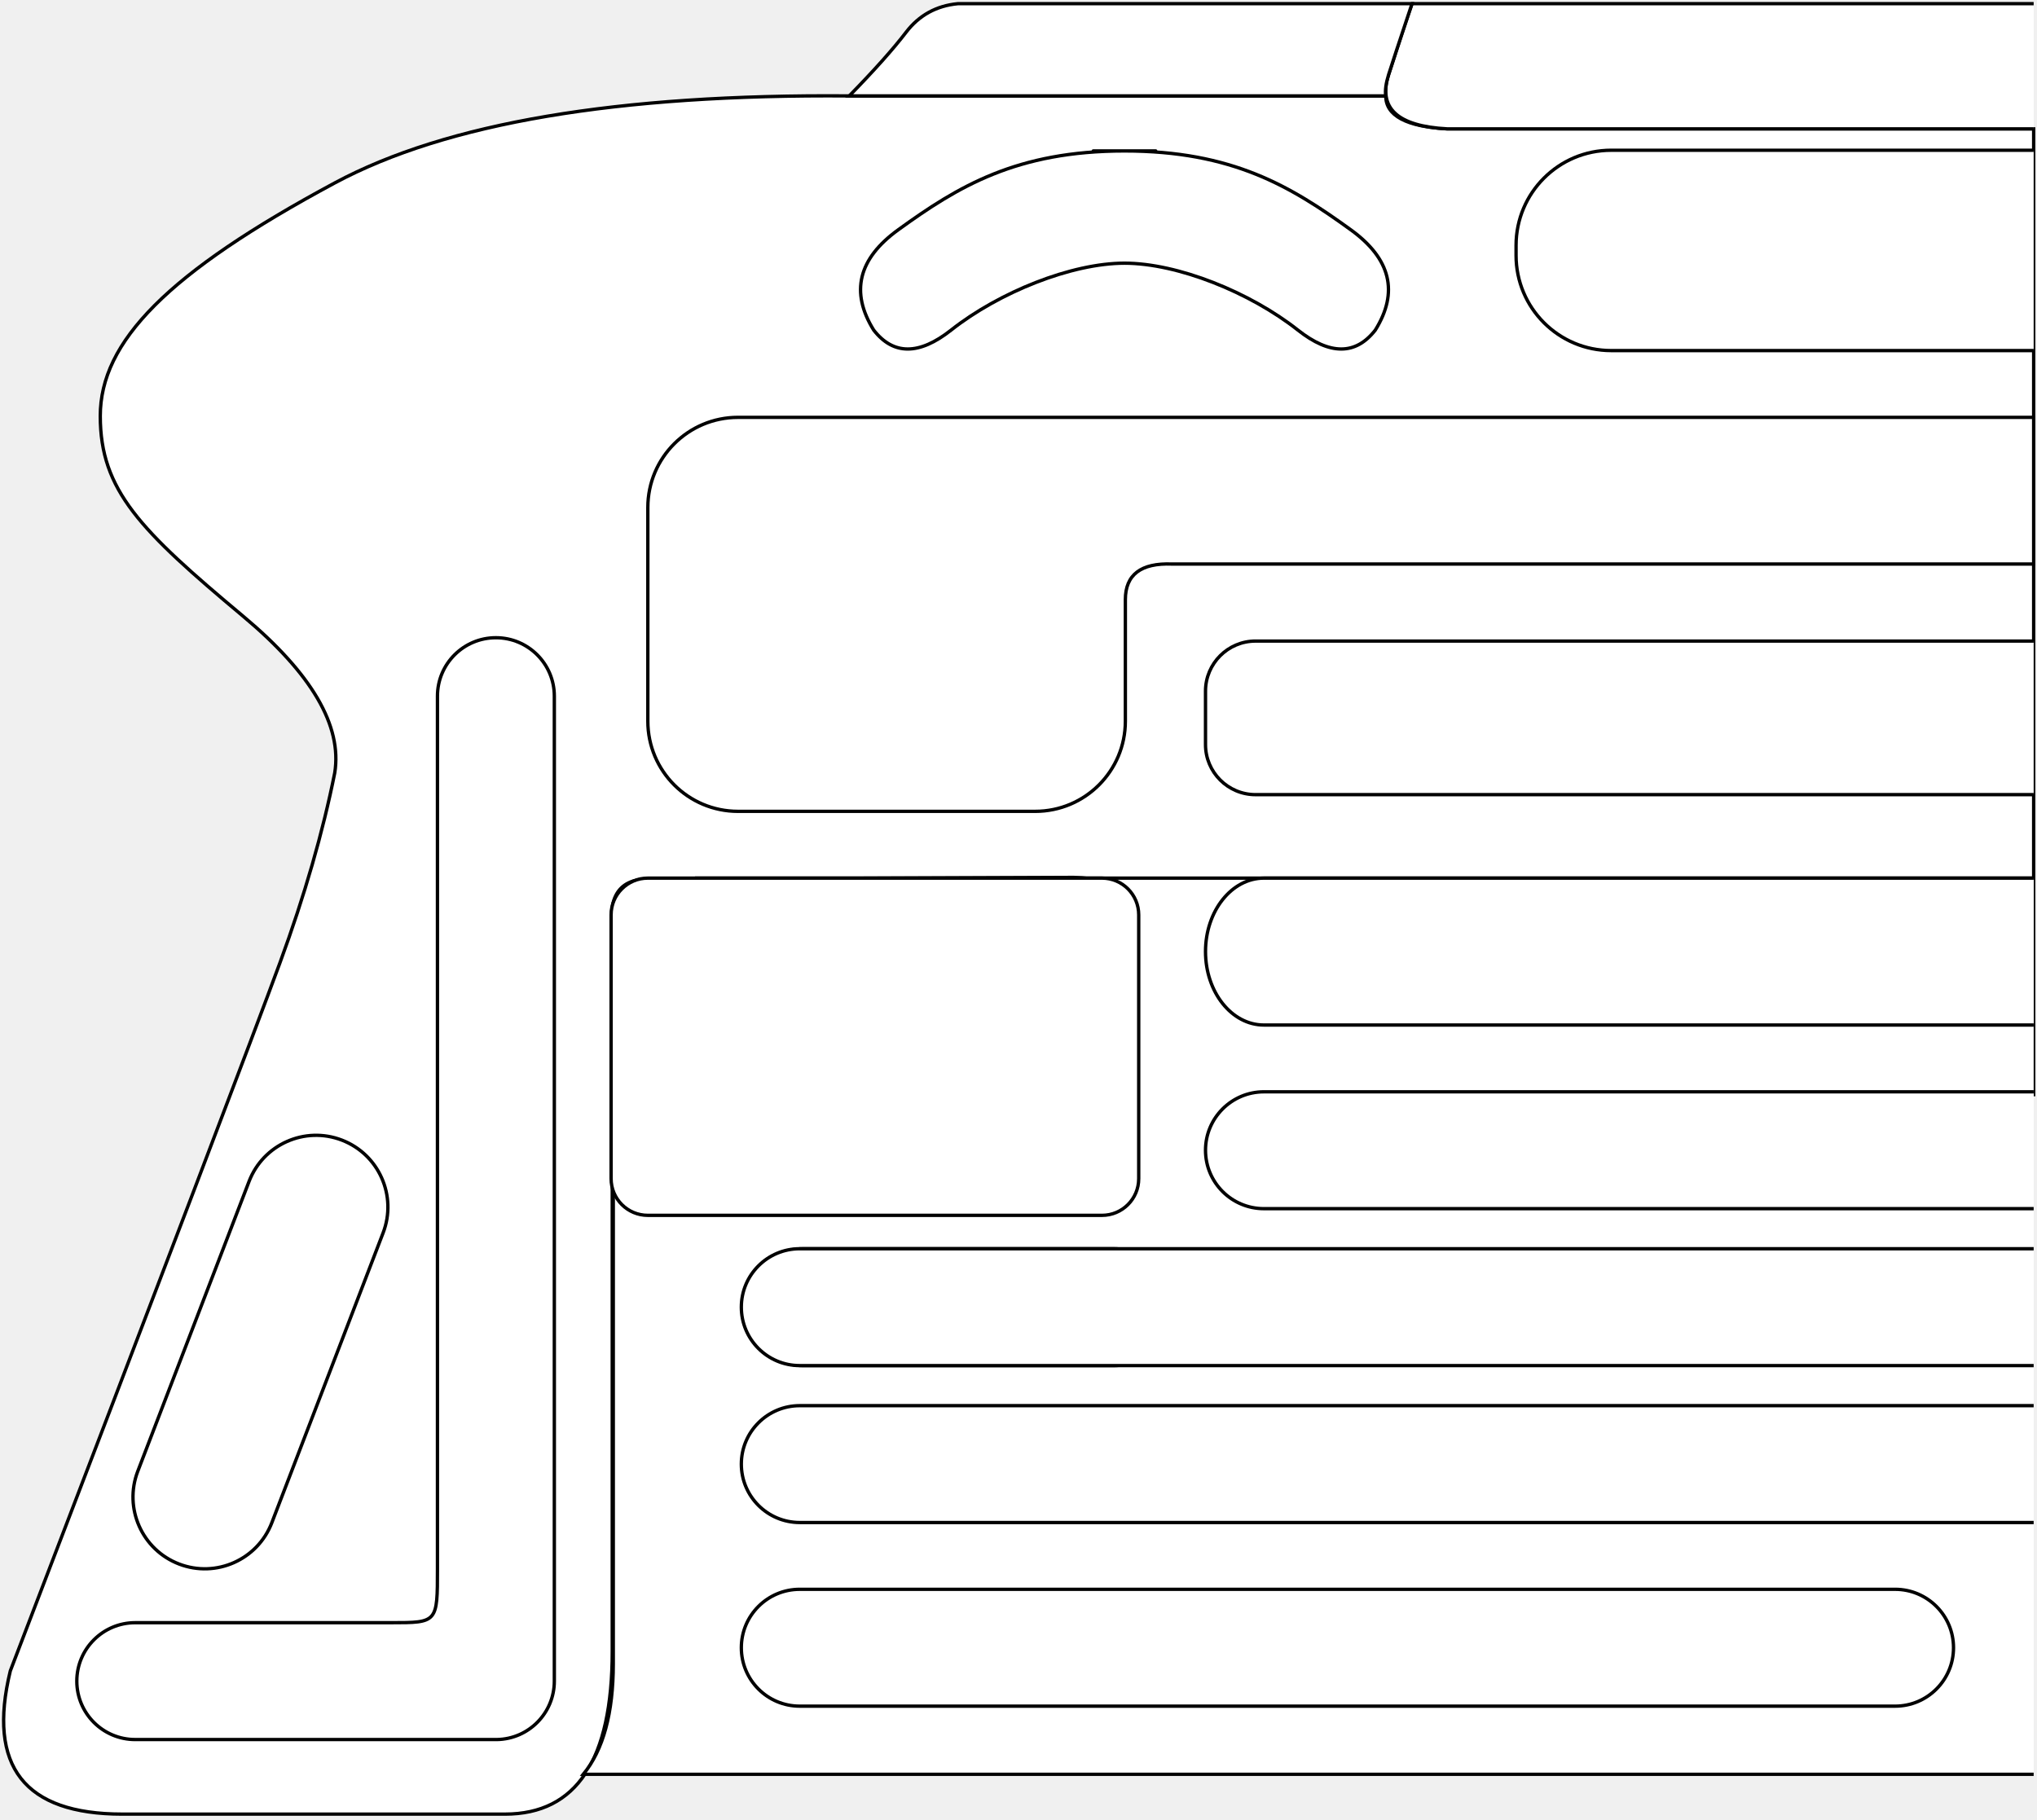
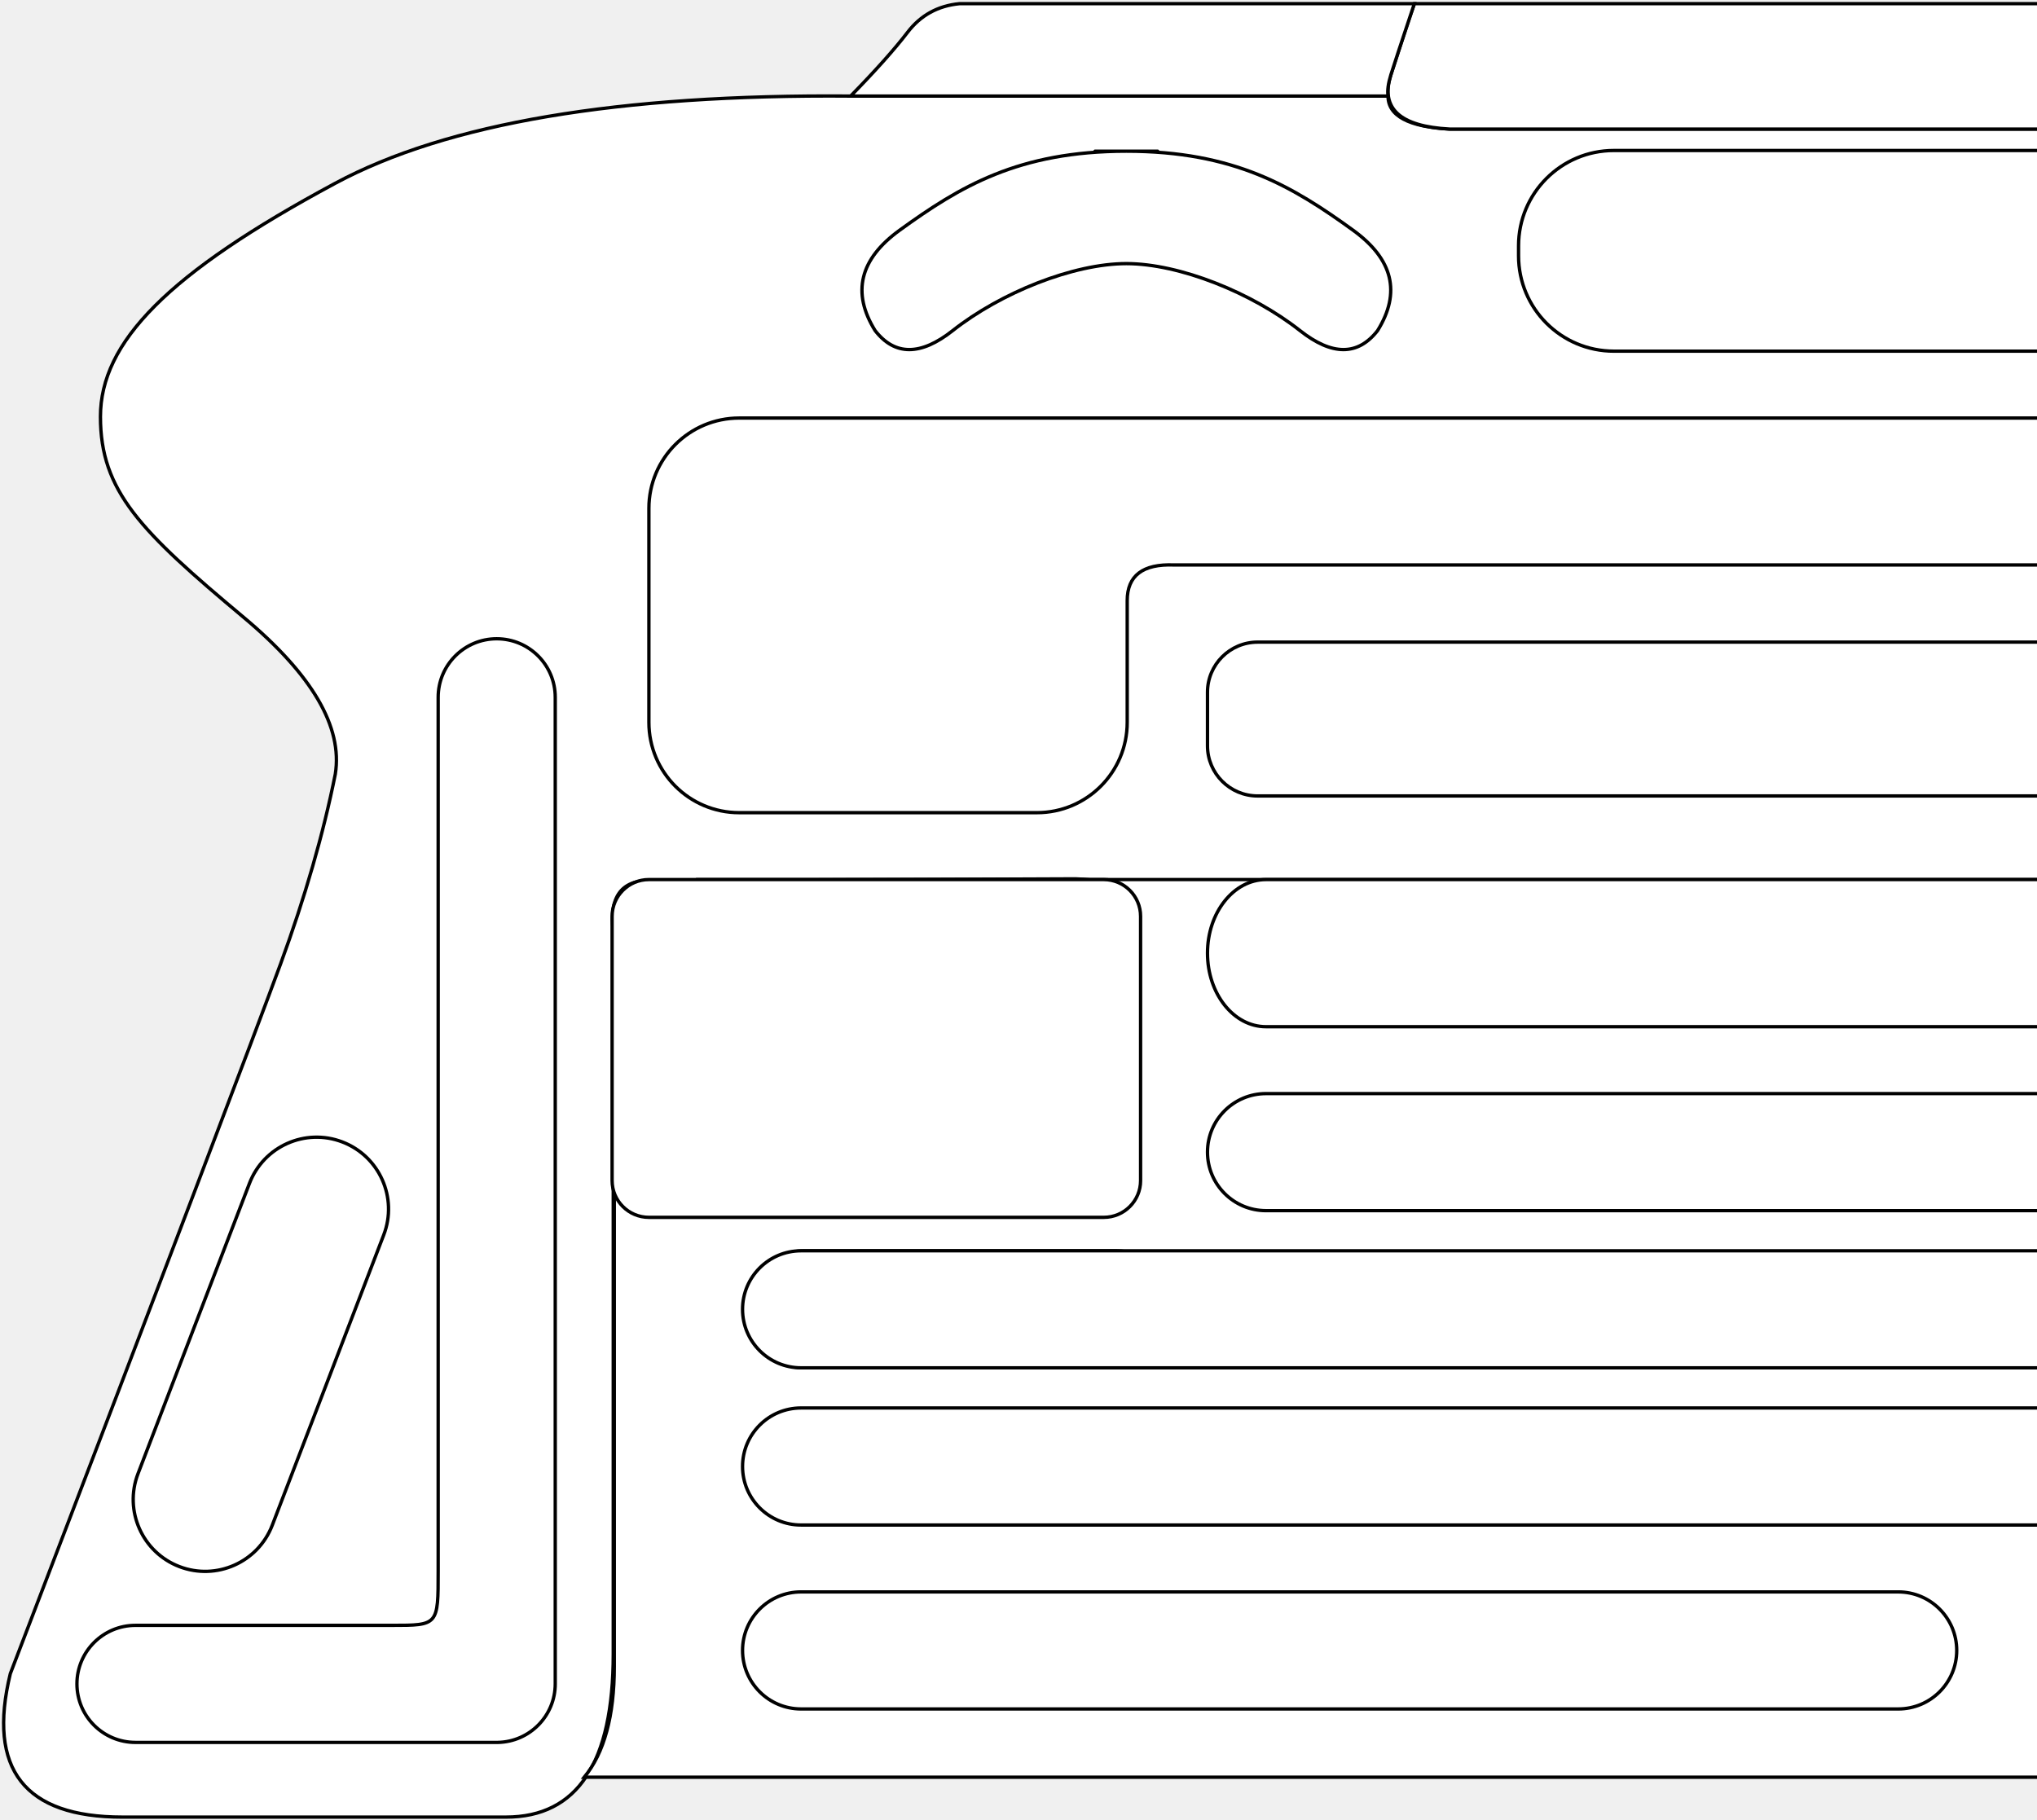
- <svg xmlns="http://www.w3.org/2000/svg" width="610px" height="545px" viewBox="0 0 610 545" version="1.1">
+ <svg xmlns="http://www.w3.org/2000/svg" width="609px" height="544px" viewBox="0 0 609 544" version="1.1">
  <g id="Page-1" stroke="none" stroke-width="1" fill="none" fill-rule="evenodd">
-     <g id="WOODOCHANGE2" transform="translate(1.085391, 1.09897)" fill="#FFFFFF" stroke="#000000">
-       <path d="M607.915,37.496 L432.337,37.496 C420.042,36.839 413.894,33.55 413.894,27.629 C413.894,27.629 360.339,27.629 253.23,27.629 C183.928,27.062 132.571,35.749 99.159,53.69 C49.042,80.602 28.944,101.251 28.944,123.511 C28.944,145.77 40.94,157.718 71.739,183.476 C92.272,200.648 101.412,216.278 99.159,230.366 C95.594,248.192 90.133,267.133 82.775,287.187 C75.418,307.241 48.492,377.963 1.999,499.351 C-4.951,527.941 6.223,542.236 35.522,542.236 C64.82,542.236 103.031,542.236 150.154,542.236 C171.555,542.236 182.256,525.987 182.256,493.488 C182.256,460.988 182.256,388.937 182.256,277.335 C181.003,267.22 184.59,262.163 193.015,262.163 C201.441,262.163 243.927,262.004 320.475,261.686 C333.71,262.004 340.328,267.22 340.328,277.335 C340.328,287.449 340.328,298.974 340.328,311.908 C339.81,321.798 342.953,326.743 349.756,326.743 C356.56,326.743 442.613,326.743 607.915,326.743 L607.915,37.496 Z" id="board" />
-       <path d="M607.915,530.308 L173.592,530.308 C179.577,523.01 182.569,511.968 182.569,497.182 C182.569,483.434 182.569,414.675 182.569,290.904 C182.569,284.668 190.792,275.001 207.237,261.901 L607.915,261.901" id="board" />
-       <path d="M39.415,519.901 C29.75,519.901 21.915,512.066 21.915,502.401 C21.915,492.736 29.75,484.901 39.415,484.901 C73.466,484.901 99.005,484.901 116.03,484.901 C129.915,484.901 129.915,484.901 129.915,468.745 C129.915,410.669 129.915,323.554 129.915,207.401 C129.915,197.736 137.75,189.901 147.415,189.901 C157.08,189.901 164.915,197.736 164.915,207.401 L164.915,502.401 C164.915,511.956 157.257,519.723 147.743,519.901 L147.415,519.901 L39.415,519.901 Z" id="h15" />
-       <rect id="h14" transform="translate(76.90669, 403.847) rotate(21) translate(-76.90669, -403.847) " x="55.407" y="335.847" width="43" height="136" rx="21.5" />
-       <path d="M607.915,236.901 L374.915,236.901 C366.63,236.901 359.915,230.185 359.915,221.901 L359.915,205.901 C359.915,197.617 366.63,190.901 374.915,190.901 L607.915,190.901" id="h6" />
-       <rect id="h7" x="181.915" y="261.901" width="158" height="101" rx="11" />
-       <path d="M607.915,123.901 L607.915,167.832 L349.915,167.832 C340.581,167.463 335.915,171.019 335.915,178.501 L335.915,214.901 C335.915,229.813 323.826,241.901 308.915,241.901 L219.915,241.901 C205.003,241.901 192.915,229.813 192.915,214.901 L192.915,150.901 C192.915,135.989 205.003,123.901 219.915,123.901 L607.915,123.901 Z" id="h5" />
-       <rect id="h13" x="220.915" y="474.901" width="363" height="35" rx="17.5" />
-       <path d="M607.915,454.901 L238.415,454.901 C228.75,454.901 220.915,447.066 220.915,437.401 C220.915,427.736 228.75,419.901 238.415,419.901 L607.915,419.901" id="h12" />
-       <rect id="h11" x="221.915" y="372.901" width="128" height="35" rx="17.5" />
-       <path d="M607.915,407.901 L238.415,407.901 C228.75,407.901 220.915,400.066 220.915,390.401 C220.915,380.736 228.75,372.901 238.415,372.901 L607.915,372.901" id="h10" />
-       <path d="M607.915,360.901 L377.415,360.901 C367.75,360.901 359.915,353.066 359.915,343.401 C359.915,333.736 367.75,325.901 377.415,325.901 L607.915,325.901" id="h9" />
-       <path d="M607.915,305.901 L377.415,305.901 C367.75,305.901 359.915,296.051 359.915,283.901 C359.915,271.751 367.75,261.901 377.415,261.901 L607.915,261.901" id="h8" />
-       <path d="M607.915,103.901 L481.415,103.901 C465.674,103.901 452.915,91.141 452.915,75.401 L452.915,72.401 C452.915,56.661 465.674,43.901 481.415,43.901 L607.915,43.901" id="h4" />
-       <path d="M335.702,77.723 C319.775,77.723 298.104,86.424 283.739,97.76 C274.162,105.318 266.433,105.318 260.551,97.76 C253.485,86.395 255.934,76.383 267.899,67.723 C285.846,54.732 303.352,44.108 335.702,44.108 C368.052,44.108 303.266,44.108 335.616,44.108 C367.965,44.108 385.471,54.732 403.419,67.723 C415.384,76.383 417.833,86.395 410.767,97.76 C404.885,105.318 397.156,105.318 387.579,97.76 C373.214,86.424 351.543,77.723 335.616,77.723" id="h3" />
-       <path d="M607.915,37.496 L432.337,37.496 C417.398,36.719 411.534,31.307 414.746,21.259 C417.959,11.212 420.296,4.125 421.76,-1.13686838e-13 L607.915,-1.13686838e-13" id="h2" />
-       <path d="M421.76,0 L285.775,0 C279.318,0.62 274.148,3.468 270.264,8.542 C266.381,13.617 260.703,19.979 253.23,27.629 L413.894,27.629 C413.653,25.985 413.937,23.862 414.746,21.259 C415.556,18.657 417.894,11.57 421.76,0 Z" id="h1" />
+     <g id="WOODOCHANGE2" transform="translate(1, 1)" fill="#FFFFFF" fill-rule="nonzero" stroke="#000000">
+       <path d="M608,37.595 L432.423,37.595 C420.127,36.938 413.979,33.649 413.979,27.728 C413.979,27.728 360.425,27.728 253.316,27.728 C184.014,27.161 132.657,35.848 99.245,53.789 C49.127,80.701 29.029,101.35 29.029,123.61 C29.029,145.869 41.025,157.817 71.825,183.575 C92.358,200.747 101.498,216.377 99.245,230.465 C95.679,248.291 90.218,267.232 82.861,287.286 C75.503,307.34 48.578,378.061 2.084,499.45 C-4.866,528.04 6.308,542.335 35.607,542.335 C64.906,542.335 103.117,542.335 150.24,542.335 C171.641,542.335 182.341,526.086 182.341,493.586 C182.341,461.087 182.341,389.036 182.341,277.434 C181.089,267.319 184.675,262.262 193.101,262.262 C201.526,262.262 244.013,262.103 320.56,261.785 C333.796,262.103 340.414,267.319 340.414,277.434 C340.414,287.548 340.414,299.073 340.414,312.007 C339.896,321.897 343.038,326.842 349.842,326.842 C356.645,326.842 442.698,326.842 608,326.842" id="Path" />
+       <path d="M608,530.407 L173.677,530.407 C179.662,523.109 182.655,512.067 182.655,497.281 C182.655,483.533 182.655,414.774 182.655,291.003 C182.655,284.767 190.877,275.1 207.323,262 L608,262" id="board" />
+       <path d="M39.5,520 C29.835,520 22,512.165 22,502.5 C22,492.835 29.835,485 39.5,485 C73.551,485 99.09,485 116.116,485 C130,485 130,485 130,468.844 C130,410.768 130,323.653 130,207.5 C130,197.835 137.835,190 147.5,190 C157.165,190 165,197.835 165,207.5 L165,502.5 C165,512.055 157.342,519.822 147.829,520 L147.5,520 L39.5,520 Z" id="h15" />
+       <rect id="h14" transform="translate(76.99209, 403.9459) rotate(21) translate(-76.99209, -403.9459) " x="55.492" y="335.946" width="43" height="136" rx="21.5" />
+       <path d="M608,237 L375,237 C366.716,237 360,230.284 360,222 L360,206 C360,197.716 366.716,191 375,191 L608,191" id="h6" />
+       <rect id="h7" x="182" y="262" width="158" height="101" rx="11" />
+       <path d="M608,167.931 L350,167.931 C340.667,167.562 336,171.118 336,178.6 L336,215 C336,229.912 323.912,242 309,242 L220,242 C205.088,242 193,229.912 193,215 L193,151 C193,136.088 205.088,124 220,124 L608,124" id="Path" />
+       <rect id="h13" x="221" y="475" width="363" height="35" rx="17.5" />
+       <path d="M608,455 L238.5,455 C228.835,455 221,447.165 221,437.5 C221,427.835 228.835,420 238.5,420 L608,420" id="h12" />
+       <rect id="h11" x="222" y="373" width="128" height="35" rx="17.5" />
+       <path d="M608,408 L238.5,408 C228.835,408 221,400.165 221,390.5 C221,380.835 228.835,373 238.5,373 L608,373" id="h10" />
+       <path d="M608,361 L377.5,361 C367.835,361 360,353.165 360,343.5 C360,333.835 367.835,326 377.5,326 L608,326" id="h9" />
+       <path d="M608,306 L377.5,306 C367.835,306 360,296.15 360,284 C360,271.85 367.835,262 377.5,262 L608,262" id="h8" />
+       <path d="M608,104 L481.5,104 C465.76,104 453,91.24 453,75.5 L453,72.5 C453,56.76 465.76,44 481.5,44 L608,44" id="h4" />
+       <path d="M335.788,77.822 C319.86,77.822 298.189,86.523 283.824,97.859 C274.247,105.417 266.518,105.417 260.636,97.859 C253.57,86.494 256.02,76.482 267.984,67.822 C285.932,54.831 303.438,44.206 335.788,44.206 C368.137,44.206 303.351,44.206 335.701,44.206 C368.051,44.206 385.557,54.831 403.504,67.822 C415.469,76.482 417.918,86.494 410.852,97.859 C404.97,105.417 397.241,105.417 387.664,97.859 C373.299,86.523 351.628,77.822 335.701,77.822" id="h3" />
+       <path d="M608,37.595 L432.423,37.595 C417.483,36.818 411.62,31.406 414.832,21.358 C418.044,11.311 420.382,4.224 421.846,0.099 L608,0.099" id="h2" />
+       <path d="M421.846,0.099 L285.861,0.099 C279.404,0.719 274.233,3.567 270.35,8.641 C266.466,13.716 260.788,20.078 253.316,27.728 L413.979,27.728 C413.738,26.084 414.023,23.961 414.832,21.358 C415.641,18.756 417.979,11.669 421.846,0.099 Z" id="h1" />
    </g>
  </g>
</svg>
